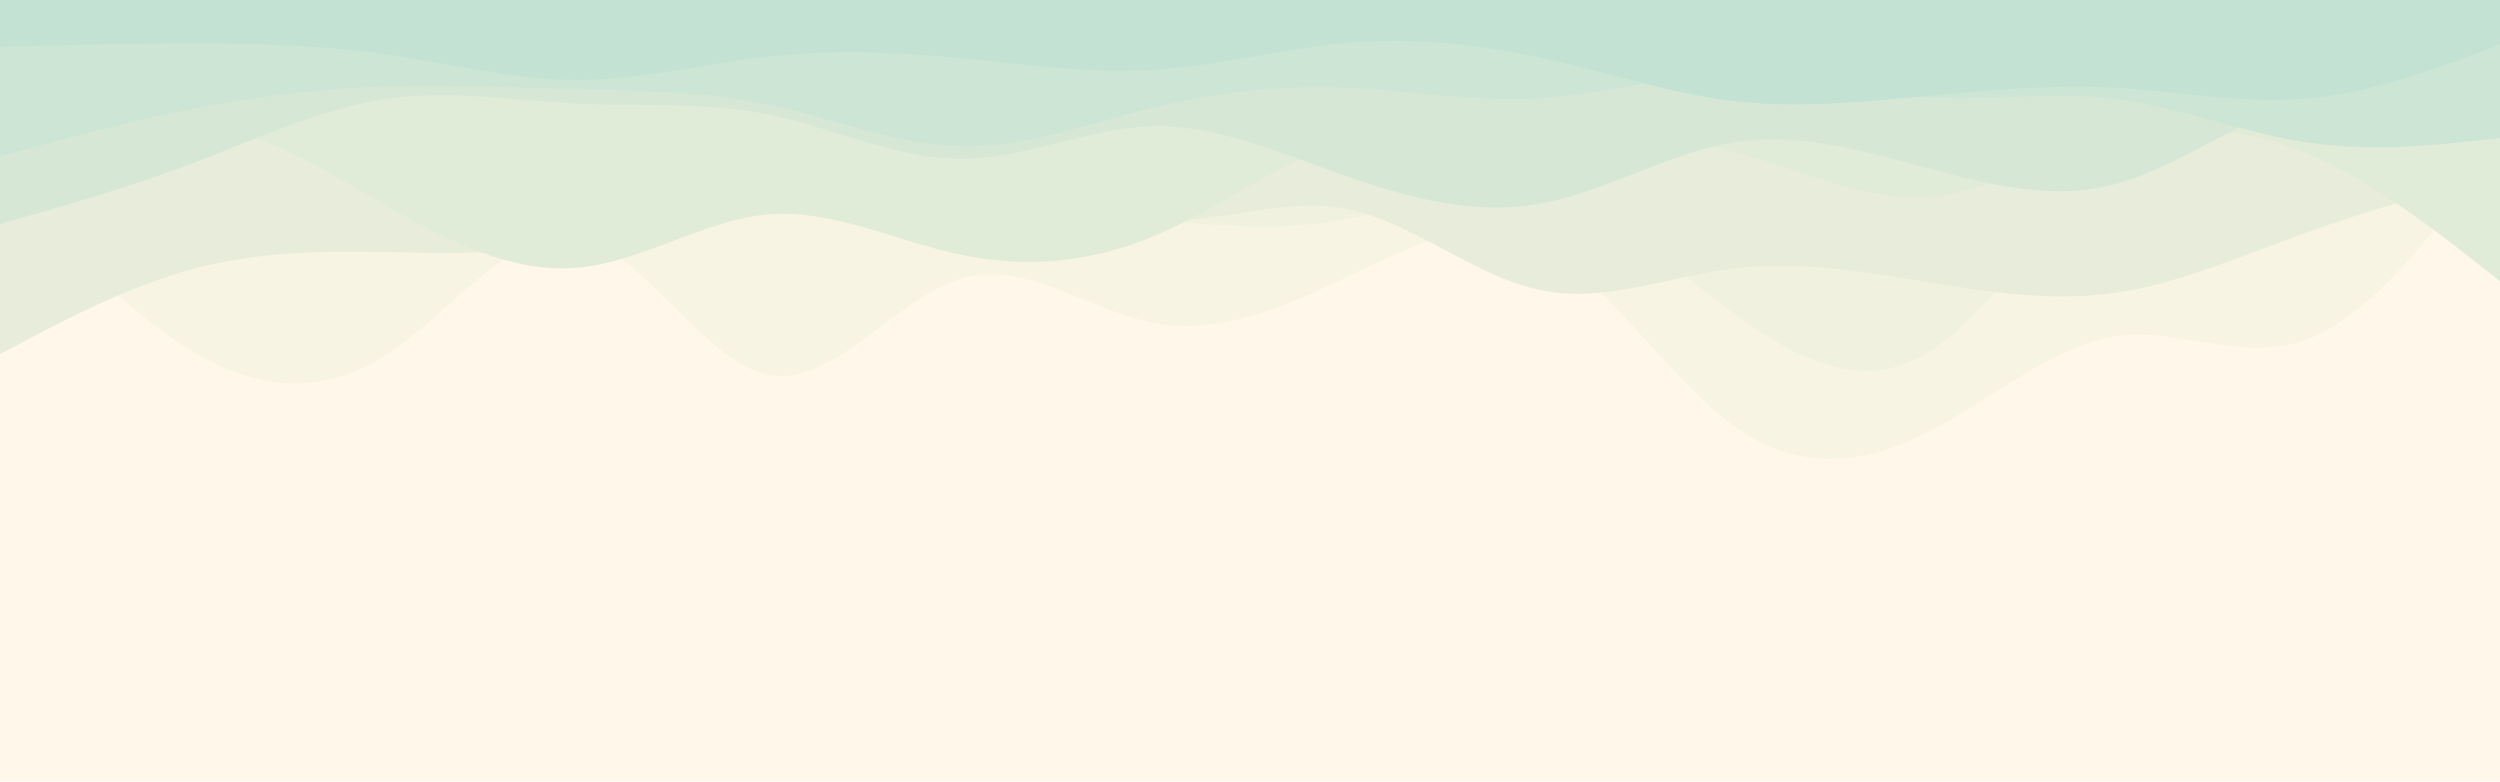
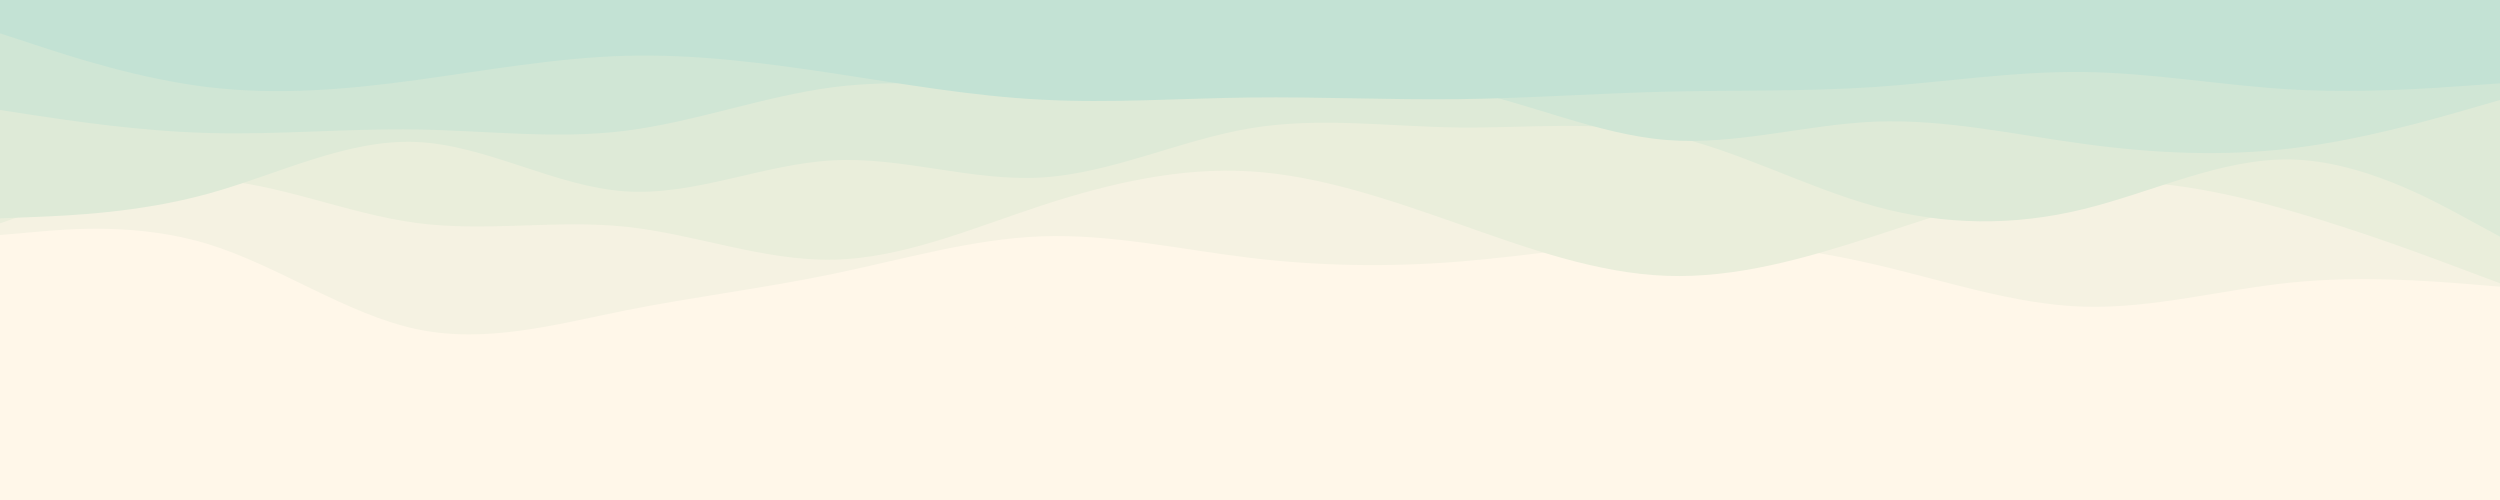
- <svg xmlns="http://www.w3.org/2000/svg" id="visual" viewBox="0 0 960 300" width="960" height="300" version="1.1">
-   <rect x="0" y="0" width="960" height="300" fill="#FFF7E9" />
-   <path d="M0 206L12.3 188.5C24.7 171 49.3 136 74 121C98.7 106 123.3 111 148 109.7C172.7 108.3 197.3 100.7 221.8 93.8C246.3 87 270.7 81 295.2 84.2C319.7 87.3 344.3 99.7 369 115.3C393.7 131 418.3 150 443 160.8C467.7 171.7 492.3 174.3 517 175C541.7 175.7 566.3 174.3 591 156.7C615.7 139 640.3 105 664.8 106.3C689.3 107.7 713.7 144.3 738.2 152.5C762.7 160.7 787.3 140.3 812 132.5C836.7 124.7 861.3 129.3 886 119C910.7 108.7 935.3 83.3 947.7 70.7L960 58L960 0L947.7 0C935.3 0 910.7 0 886 0C861.3 0 836.7 0 812 0C787.3 0 762.7 0 738.2 0C713.7 0 689.3 0 664.8 0C640.3 0 615.7 0 591 0C566.3 0 541.7 0 517 0C492.3 0 467.7 0 443 0C418.3 0 393.7 0 369 0C344.3 0 319.7 0 295.2 0C270.7 0 246.3 0 221.8 0C197.3 0 172.7 0 148 0C123.3 0 98.7 0 74 0C49.3 0 24.7 0 12.3 0L0 0Z" fill="#fff7e9" />
-   <path d="M0 67L12.3 80.3C24.7 93.7 49.3 120.3 74 135C98.7 149.7 123.3 152.3 148 136.5C172.7 120.7 197.3 86.3 221.8 91C246.3 95.7 270.7 139.3 295.2 144C319.7 148.7 344.3 114.3 369 107C393.7 99.7 418.3 119.3 443 124C467.7 128.7 492.3 118.3 517 106.5C541.7 94.7 566.3 81.3 591 93.8C615.7 106.3 640.3 144.7 664.8 162.8C689.3 181 713.7 179 738.2 167C762.7 155 787.3 133 812 129.2C836.7 125.3 861.3 139.7 886 130.3C910.7 121 935.3 88 947.7 71.5L960 55L960 0L947.7 0C935.3 0 910.7 0 886 0C861.3 0 836.7 0 812 0C787.3 0 762.7 0 738.2 0C713.7 0 689.3 0 664.8 0C640.3 0 615.7 0 591 0C566.3 0 541.7 0 517 0C492.3 0 467.7 0 443 0C418.3 0 393.7 0 369 0C344.3 0 319.7 0 295.2 0C270.7 0 246.3 0 221.8 0C197.3 0 172.7 0 148 0C123.3 0 98.7 0 74 0C49.3 0 24.7 0 12.3 0L0 0Z" fill="#f8f4e4" />
-   <path d="M0 135L12.3 121C24.7 107 49.3 79 74 65.3C98.7 51.7 123.3 52.3 148 57.8C172.7 63.3 197.3 73.7 221.8 74.8C246.3 76 270.7 68 295.2 68.5C319.7 69 344.3 78 369 81.8C393.7 85.7 418.3 84.3 443 85.2C467.7 86 492.3 89 517 84.3C541.7 79.7 566.3 67.3 591 72.8C615.7 78.3 640.3 101.7 664.8 119.7C689.3 137.7 713.7 150.3 738.2 136.7C762.7 123 787.3 83 812 64.3C836.7 45.7 861.3 48.3 886 48.7C910.7 49 935.3 47 947.7 46L960 45L960 0L947.7 0C935.3 0 910.7 0 886 0C861.3 0 836.7 0 812 0C787.3 0 762.7 0 738.2 0C713.7 0 689.3 0 664.8 0C640.3 0 615.7 0 591 0C566.3 0 541.7 0 517 0C492.3 0 467.7 0 443 0C418.3 0 393.7 0 369 0C344.3 0 319.7 0 295.2 0C270.7 0 246.3 0 221.8 0C197.3 0 172.7 0 148 0C123.3 0 98.7 0 74 0C49.3 0 24.7 0 12.3 0L0 0Z" fill="#f1f1df" />
-   <path d="M0 136L12.3 129.5C24.7 123 49.3 110 74 103.3C98.7 96.7 123.3 96.3 148 96.8C172.7 97.3 197.3 98.7 221.8 89.7C246.3 80.7 270.7 61.3 295.2 52.8C319.7 44.3 344.3 46.7 369 56C393.7 65.3 418.3 81.7 443 84.2C467.7 86.7 492.3 75.3 517 80.2C541.7 85 566.3 106 591 111.3C615.7 116.7 640.3 106.3 664.8 103.2C689.3 100 713.7 104 738.2 108C762.7 112 787.3 116 812 112.5C836.7 109 861.3 98 886 89.2C910.7 80.3 935.3 73.7 947.7 70.3L960 67L960 0L947.7 0C935.3 0 910.7 0 886 0C861.3 0 836.7 0 812 0C787.3 0 762.7 0 738.2 0C713.7 0 689.3 0 664.8 0C640.3 0 615.7 0 591 0C566.3 0 541.7 0 517 0C492.3 0 467.7 0 443 0C418.3 0 393.7 0 369 0C344.3 0 319.7 0 295.2 0C270.7 0 246.3 0 221.8 0C197.3 0 172.7 0 148 0C123.3 0 98.7 0 74 0C49.3 0 24.7 0 12.3 0L0 0Z" fill="#e8eddb" />
-   <path d="M0 87L12.3 77.8C24.7 68.7 49.3 50.3 74 49.3C98.7 48.3 123.3 64.7 148 78.8C172.7 93 197.3 105 221.8 102.8C246.3 100.7 270.7 84.3 295.2 82.3C319.7 80.3 344.3 92.7 369 97.8C393.7 103 418.3 101 443 90.7C467.7 80.3 492.3 61.7 517 53.7C541.7 45.7 566.3 48.3 591 49.8C615.7 51.3 640.3 51.7 664.8 58C689.3 64.3 713.7 76.7 738.2 75.7C762.7 74.7 787.3 60.3 812 53.8C836.7 47.3 861.3 48.7 886 59C910.7 69.3 935.3 88.7 947.7 98.3L960 108L960 0L947.7 0C935.3 0 910.7 0 886 0C861.3 0 836.7 0 812 0C787.3 0 762.7 0 738.2 0C713.7 0 689.3 0 664.8 0C640.3 0 615.7 0 591 0C566.3 0 541.7 0 517 0C492.3 0 467.7 0 443 0C418.3 0 393.7 0 369 0C344.3 0 319.7 0 295.2 0C270.7 0 246.3 0 221.8 0C197.3 0 172.7 0 148 0C123.3 0 98.7 0 74 0C49.3 0 24.7 0 12.3 0L0 0Z" fill="#e0ebd8" />
-   <path d="M0 86L12.3 82.5C24.7 79 49.3 72 74 62.7C98.7 53.3 123.3 41.7 148 38C172.7 34.3 197.3 38.7 221.8 39.8C246.3 41 270.7 39 295.2 44C319.7 49 344.3 61 369 61C393.7 61 418.3 49 443 48.5C467.7 48 492.3 59 517 67.7C541.7 76.3 566.3 82.7 591 78.3C615.7 74 640.3 59 664.8 54.8C689.3 50.7 713.7 57.3 738.2 64C762.7 70.7 787.3 77.3 812 70.8C836.7 64.3 861.3 44.7 886 38.7C910.7 32.7 935.3 40.3 947.7 44.2L960 48L960 0L947.7 0C935.3 0 910.7 0 886 0C861.3 0 836.7 0 812 0C787.3 0 762.7 0 738.2 0C713.7 0 689.3 0 664.8 0C640.3 0 615.7 0 591 0C566.3 0 541.7 0 517 0C492.3 0 467.7 0 443 0C418.3 0 393.7 0 369 0C344.3 0 319.7 0 295.2 0C270.7 0 246.3 0 221.8 0C197.3 0 172.7 0 148 0C123.3 0 98.7 0 74 0C49.3 0 24.7 0 12.3 0L0 0Z" fill="#d6e8d5" />
-   <path d="M0 60L12.3 56.7C24.7 53.3 49.3 46.7 74 41.8C98.7 37 123.3 34 148 33.2C172.7 32.3 197.3 33.7 221.8 34.3C246.3 35 270.7 35 295.2 40.2C319.7 45.3 344.3 55.7 369 56.2C393.7 56.7 418.3 47.3 443 41.3C467.7 35.3 492.3 32.7 517 33.7C541.7 34.7 566.3 39.3 591 37.8C615.7 36.3 640.3 28.7 664.8 28.5C689.3 28.3 713.7 35.7 738.2 37.3C762.7 39 787.3 35 812 38C836.7 41 861.3 51 886 54.7C910.7 58.3 935.3 55.7 947.7 54.3L960 53L960 0L947.7 0C935.3 0 910.7 0 886 0C861.3 0 836.7 0 812 0C787.3 0 762.7 0 738.2 0C713.7 0 689.3 0 664.8 0C640.3 0 615.7 0 591 0C566.3 0 541.7 0 517 0C492.3 0 467.7 0 443 0C418.3 0 393.7 0 369 0C344.3 0 319.7 0 295.2 0C270.7 0 246.3 0 221.8 0C197.3 0 172.7 0 148 0C123.3 0 98.7 0 74 0C49.3 0 24.7 0 12.3 0L0 0Z" fill="#cde5d4" />
-   <path d="M0 18L12.3 17.7C24.7 17.3 49.3 16.7 74 16.7C98.7 16.7 123.3 17.3 148 20.8C172.7 24.3 197.3 30.7 221.8 30.7C246.3 30.7 270.7 24.3 295.2 21.7C319.7 19 344.3 20 369 22.3C393.7 24.7 418.3 28.3 443 26.8C467.7 25.3 492.3 18.7 517 16.5C541.7 14.3 566.3 16.7 591 22C615.7 27.3 640.3 35.7 664.8 38.7C689.3 41.7 713.7 39.3 738.2 37C762.7 34.7 787.3 32.3 812 33.7C836.7 35 861.3 40 886 37.8C910.7 35.7 935.3 26.3 947.7 21.7L960 17L960 0L947.7 0C935.3 0 910.7 0 886 0C861.3 0 836.7 0 812 0C787.3 0 762.7 0 738.2 0C713.7 0 689.3 0 664.8 0C640.3 0 615.7 0 591 0C566.3 0 541.7 0 517 0C492.3 0 467.7 0 443 0C418.3 0 393.7 0 369 0C344.3 0 319.7 0 295.2 0C270.7 0 246.3 0 221.8 0C197.3 0 172.7 0 148 0C123.3 0 98.7 0 74 0C49.3 0 24.7 0 12.3 0L0 0Z" fill="#c3e2d4" />
+ <svg xmlns="http://www.w3.org/2000/svg" id="visual" viewBox="0 0 1500 300" width="1500" height="300" version="1.1">
+   <rect x="0" y="0" width="1500" height="300" fill="#fff7e9" />
+   <path d="M0 141L20.8 158.7C41.7 176.3 83.3 211.7 125 221C166.7 230.3 208.3 213.7 250 196C291.7 178.3 333.3 159.7 375 149.5C416.7 139.3 458.3 137.7 500 149.5C541.7 161.3 583.3 186.7 625 203.5C666.7 220.3 708.3 228.7 750 234.8C791.7 241 833.3 245 875 231.7C916.7 218.3 958.3 187.7 1000 169.2C1041.7 150.7 1083.3 144.3 1125 158.5C1166.7 172.7 1208.3 207.3 1250 214.8C1291.7 222.3 1333.3 202.7 1375 200.5C1416.7 198.3 1458.3 213.7 1479.2 221.3L1500 229L1500 0L1479.2 0C1458.3 0 1416.7 0 1375 0C1333.3 0 1291.7 0 1250 0C1208.3 0 1166.7 0 1125 0C1083.3 0 1041.7 0 1000 0C958.3 0 916.7 0 875 0C833.3 0 791.7 0 750 0C708.3 0 666.7 0 625 0C583.3 0 541.7 0 500 0C458.3 0 416.7 0 375 0C333.3 0 291.7 0 250 0C208.3 0 166.7 0 125 0C83.3 0 41.7 0 20.8 0L0 0Z" fill="#fff7e9" />
+   <path d="M0 141L20.8 139.2C41.7 137.3 83.3 133.7 125 146.5C166.7 159.3 208.3 188.7 250 197.5C291.7 206.3 333.3 194.7 375 186.3C416.7 178 458.3 173 500 164.3C541.7 155.7 583.3 143.3 625 141.8C666.7 140.3 708.3 149.7 750 154.7C791.7 159.7 833.3 160.3 875 157C916.7 153.7 958.3 146.3 1000 145.2C1041.7 144 1083.3 149 1125 158.7C1166.7 168.3 1208.3 182.7 1250 184C1291.7 185.3 1333.3 173.7 1375 169.5C1416.7 165.3 1458.3 168.7 1479.2 170.3L1500 172L1500 0L1479.2 0C1458.3 0 1416.7 0 1375 0C1333.3 0 1291.7 0 1250 0C1208.3 0 1166.7 0 1125 0C1083.3 0 1041.7 0 1000 0C958.3 0 916.7 0 875 0C833.3 0 791.7 0 750 0C708.3 0 666.7 0 625 0C583.3 0 541.7 0 500 0C458.3 0 416.7 0 375 0C333.3 0 291.7 0 250 0C208.3 0 166.7 0 125 0C83.3 0 41.7 0 20.8 0L0 0Z" fill="#f5f2e2" />
+   <path d="M0 134L20.8 126.8C41.7 119.7 83.3 105.3 125 107.5C166.7 109.7 208.3 128.3 250 133.8C291.7 139.3 333.3 131.7 375 136C416.7 140.3 458.3 156.7 500 155.8C541.7 155 583.3 137 625 123.3C666.7 109.7 708.3 100.3 750 102.8C791.7 105.3 833.3 119.7 875 134.3C916.7 149 958.3 164 1000 165.5C1041.7 167 1083.3 155 1125 141.5C1166.7 128 1208.3 113 1250 109.7C1291.7 106.3 1333.3 114.7 1375 126.7C1416.7 138.7 1458.3 154.3 1479.2 162.2L1500 170L1500 0L1479.2 0C1458.3 0 1416.7 0 1375 0C1333.3 0 1291.7 0 1250 0C1208.3 0 1166.7 0 1125 0C1083.3 0 1041.7 0 1000 0C958.3 0 916.7 0 875 0C833.3 0 791.7 0 750 0C708.3 0 666.7 0 625 0C583.3 0 541.7 0 500 0C458.3 0 416.7 0 375 0C333.3 0 291.7 0 250 0C208.3 0 166.7 0 125 0C83.3 0 41.7 0 20.8 0L0 0Z" fill="#eaeedb" />
+   <path d="M0 131L20.8 130.2C41.7 129.3 83.3 127.7 125 116.2C166.7 104.7 208.3 83.3 250 85.2C291.7 87 333.3 112 375 114.8C416.7 117.7 458.3 98.3 500 96.2C541.7 94 583.3 109 625 106.5C666.7 104 708.3 84 750 77C791.7 70 833.3 76 875 76.5C916.7 77 958.3 72 1000 80.8C1041.7 89.7 1083.3 112.3 1125 123.8C1166.7 135.3 1208.3 135.7 1250 125.5C1291.7 115.3 1333.3 94.7 1375 95.7C1416.7 96.7 1458.3 119.3 1479.2 130.7L1500 142L1500 0L1479.2 0C1458.3 0 1416.7 0 1375 0C1333.3 0 1291.7 0 1250 0C1208.3 0 1166.7 0 1125 0C1083.3 0 1041.7 0 1000 0C958.3 0 916.7 0 875 0C833.3 0 791.7 0 750 0C708.3 0 666.7 0 625 0C583.3 0 541.7 0 500 0C458.3 0 416.7 0 375 0C333.3 0 291.7 0 250 0C208.3 0 166.7 0 125 0C83.3 0 41.7 0 20.8 0L0 0Z" fill="#deead7" />
+   <path d="M0 66L20.8 69.2C41.7 72.3 83.3 78.7 125 79.8C166.7 81 208.3 77 250 77.7C291.7 78.3 333.3 83.7 375 78.5C416.7 73.3 458.3 57.7 500 52.3C541.7 47 583.3 52 625 53.7C666.7 55.3 708.3 53.7 750 51.2C791.7 48.7 833.3 45.3 875 53.3C916.7 61.3 958.3 80.7 1000 84C1041.7 87.3 1083.3 74.7 1125 73C1166.7 71.3 1208.3 80.7 1250 86.3C1291.7 92 1333.3 94 1375 89C1416.7 84 1458.3 72 1479.2 66L1500 60L1500 0L1479.2 0C1458.3 0 1416.7 0 1375 0C1333.3 0 1291.7 0 1250 0C1208.3 0 1166.7 0 1125 0C1083.3 0 1041.7 0 1000 0C958.3 0 916.7 0 875 0C833.3 0 791.7 0 750 0C708.3 0 666.7 0 625 0C583.3 0 541.7 0 500 0C458.3 0 416.7 0 375 0C333.3 0 291.7 0 250 0C208.3 0 166.7 0 125 0C83.3 0 41.7 0 20.8 0L0 0Z" fill="#d0e6d5" />
+   <path d="M0 20L20.8 26.8C41.7 33.7 83.3 47.3 125 52.3C166.7 57.3 208.3 53.7 250 48C291.7 42.3 333.3 34.7 375 33.5C416.7 32.3 458.3 37.7 500 44C541.7 50.3 583.3 57.7 625 59.8C666.7 62 708.3 59 750 58.5C791.7 58 833.3 60 875 59.5C916.7 59 958.3 56 1000 55C1041.7 54 1083.3 55 1125 52.2C1166.7 49.3 1208.3 42.7 1250 43.2C1291.7 43.7 1333.3 51.3 1375 53.7C1416.7 56 1458.3 53 1479.2 51.5L1500 50L1500 0L1479.2 0C1458.3 0 1416.7 0 1375 0C1333.3 0 1291.7 0 1250 0C1208.3 0 1166.7 0 1125 0C1083.3 0 1041.7 0 1000 0C958.3 0 916.7 0 875 0C833.3 0 791.7 0 750 0C708.3 0 666.7 0 625 0C583.3 0 541.7 0 500 0C458.3 0 416.7 0 375 0C333.3 0 291.7 0 250 0C208.3 0 166.7 0 125 0C83.3 0 41.7 0 20.8 0L0 0Z" fill="#c3e2d4" />
</svg>
